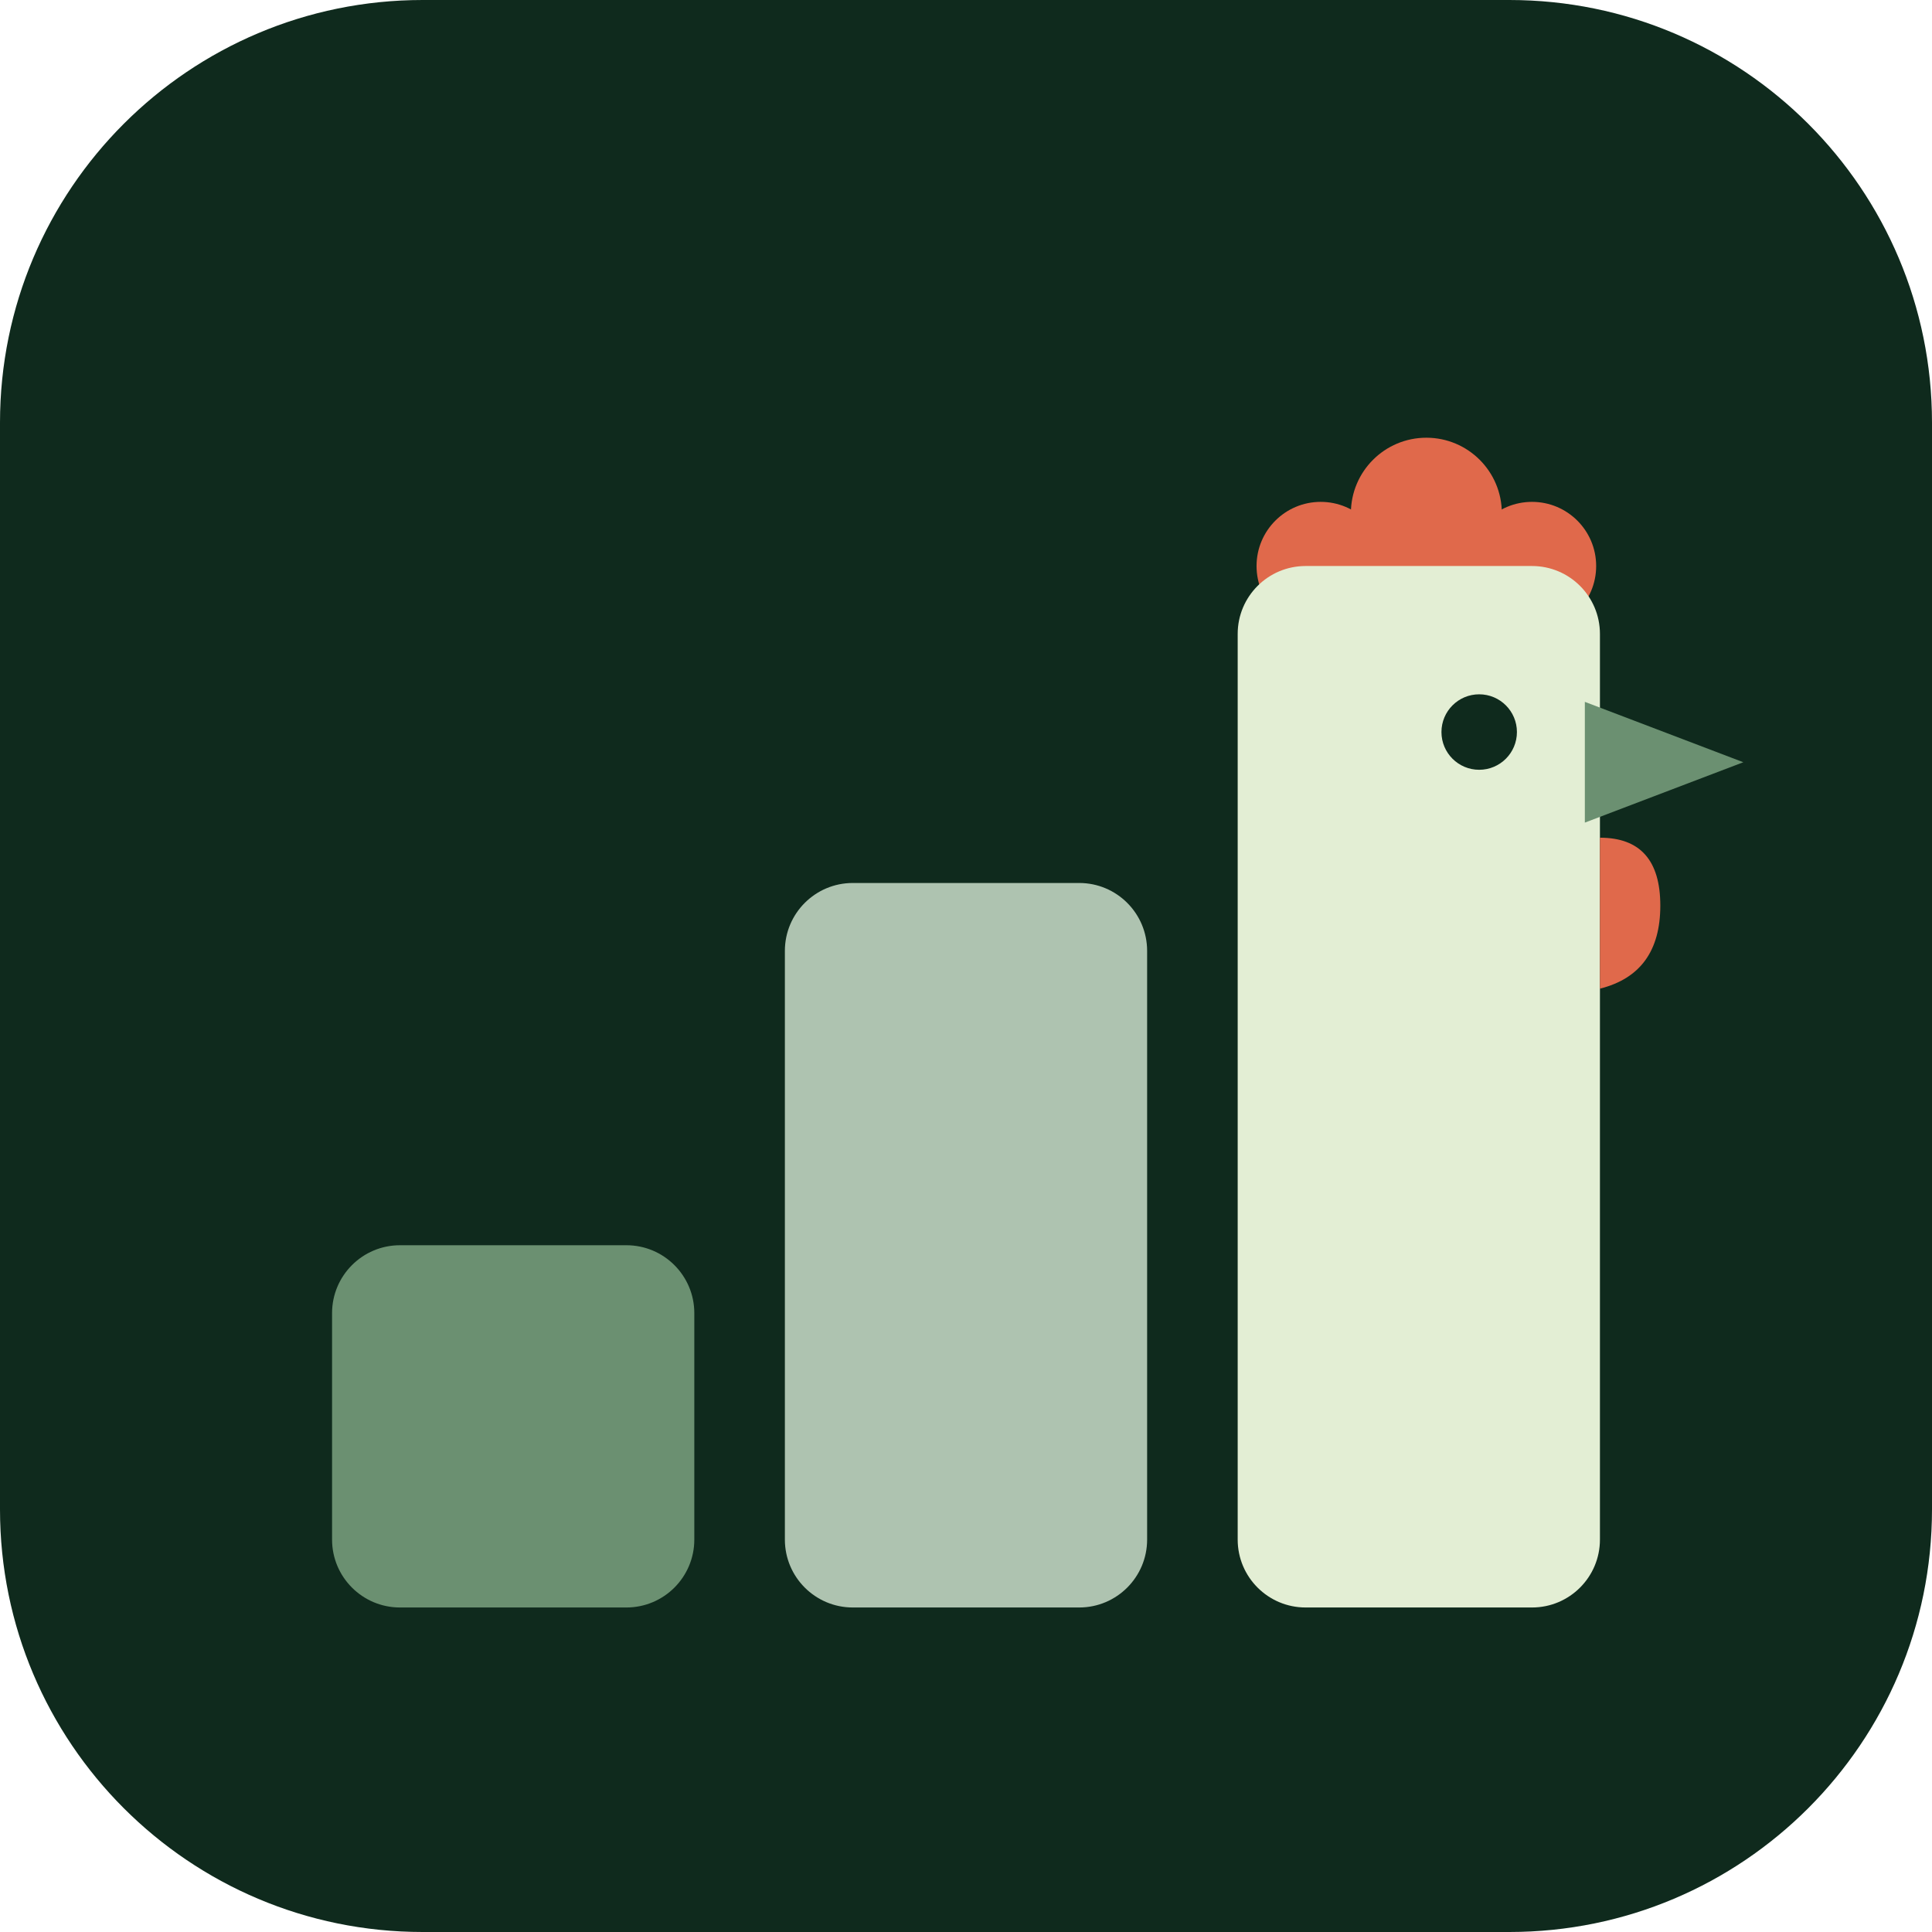
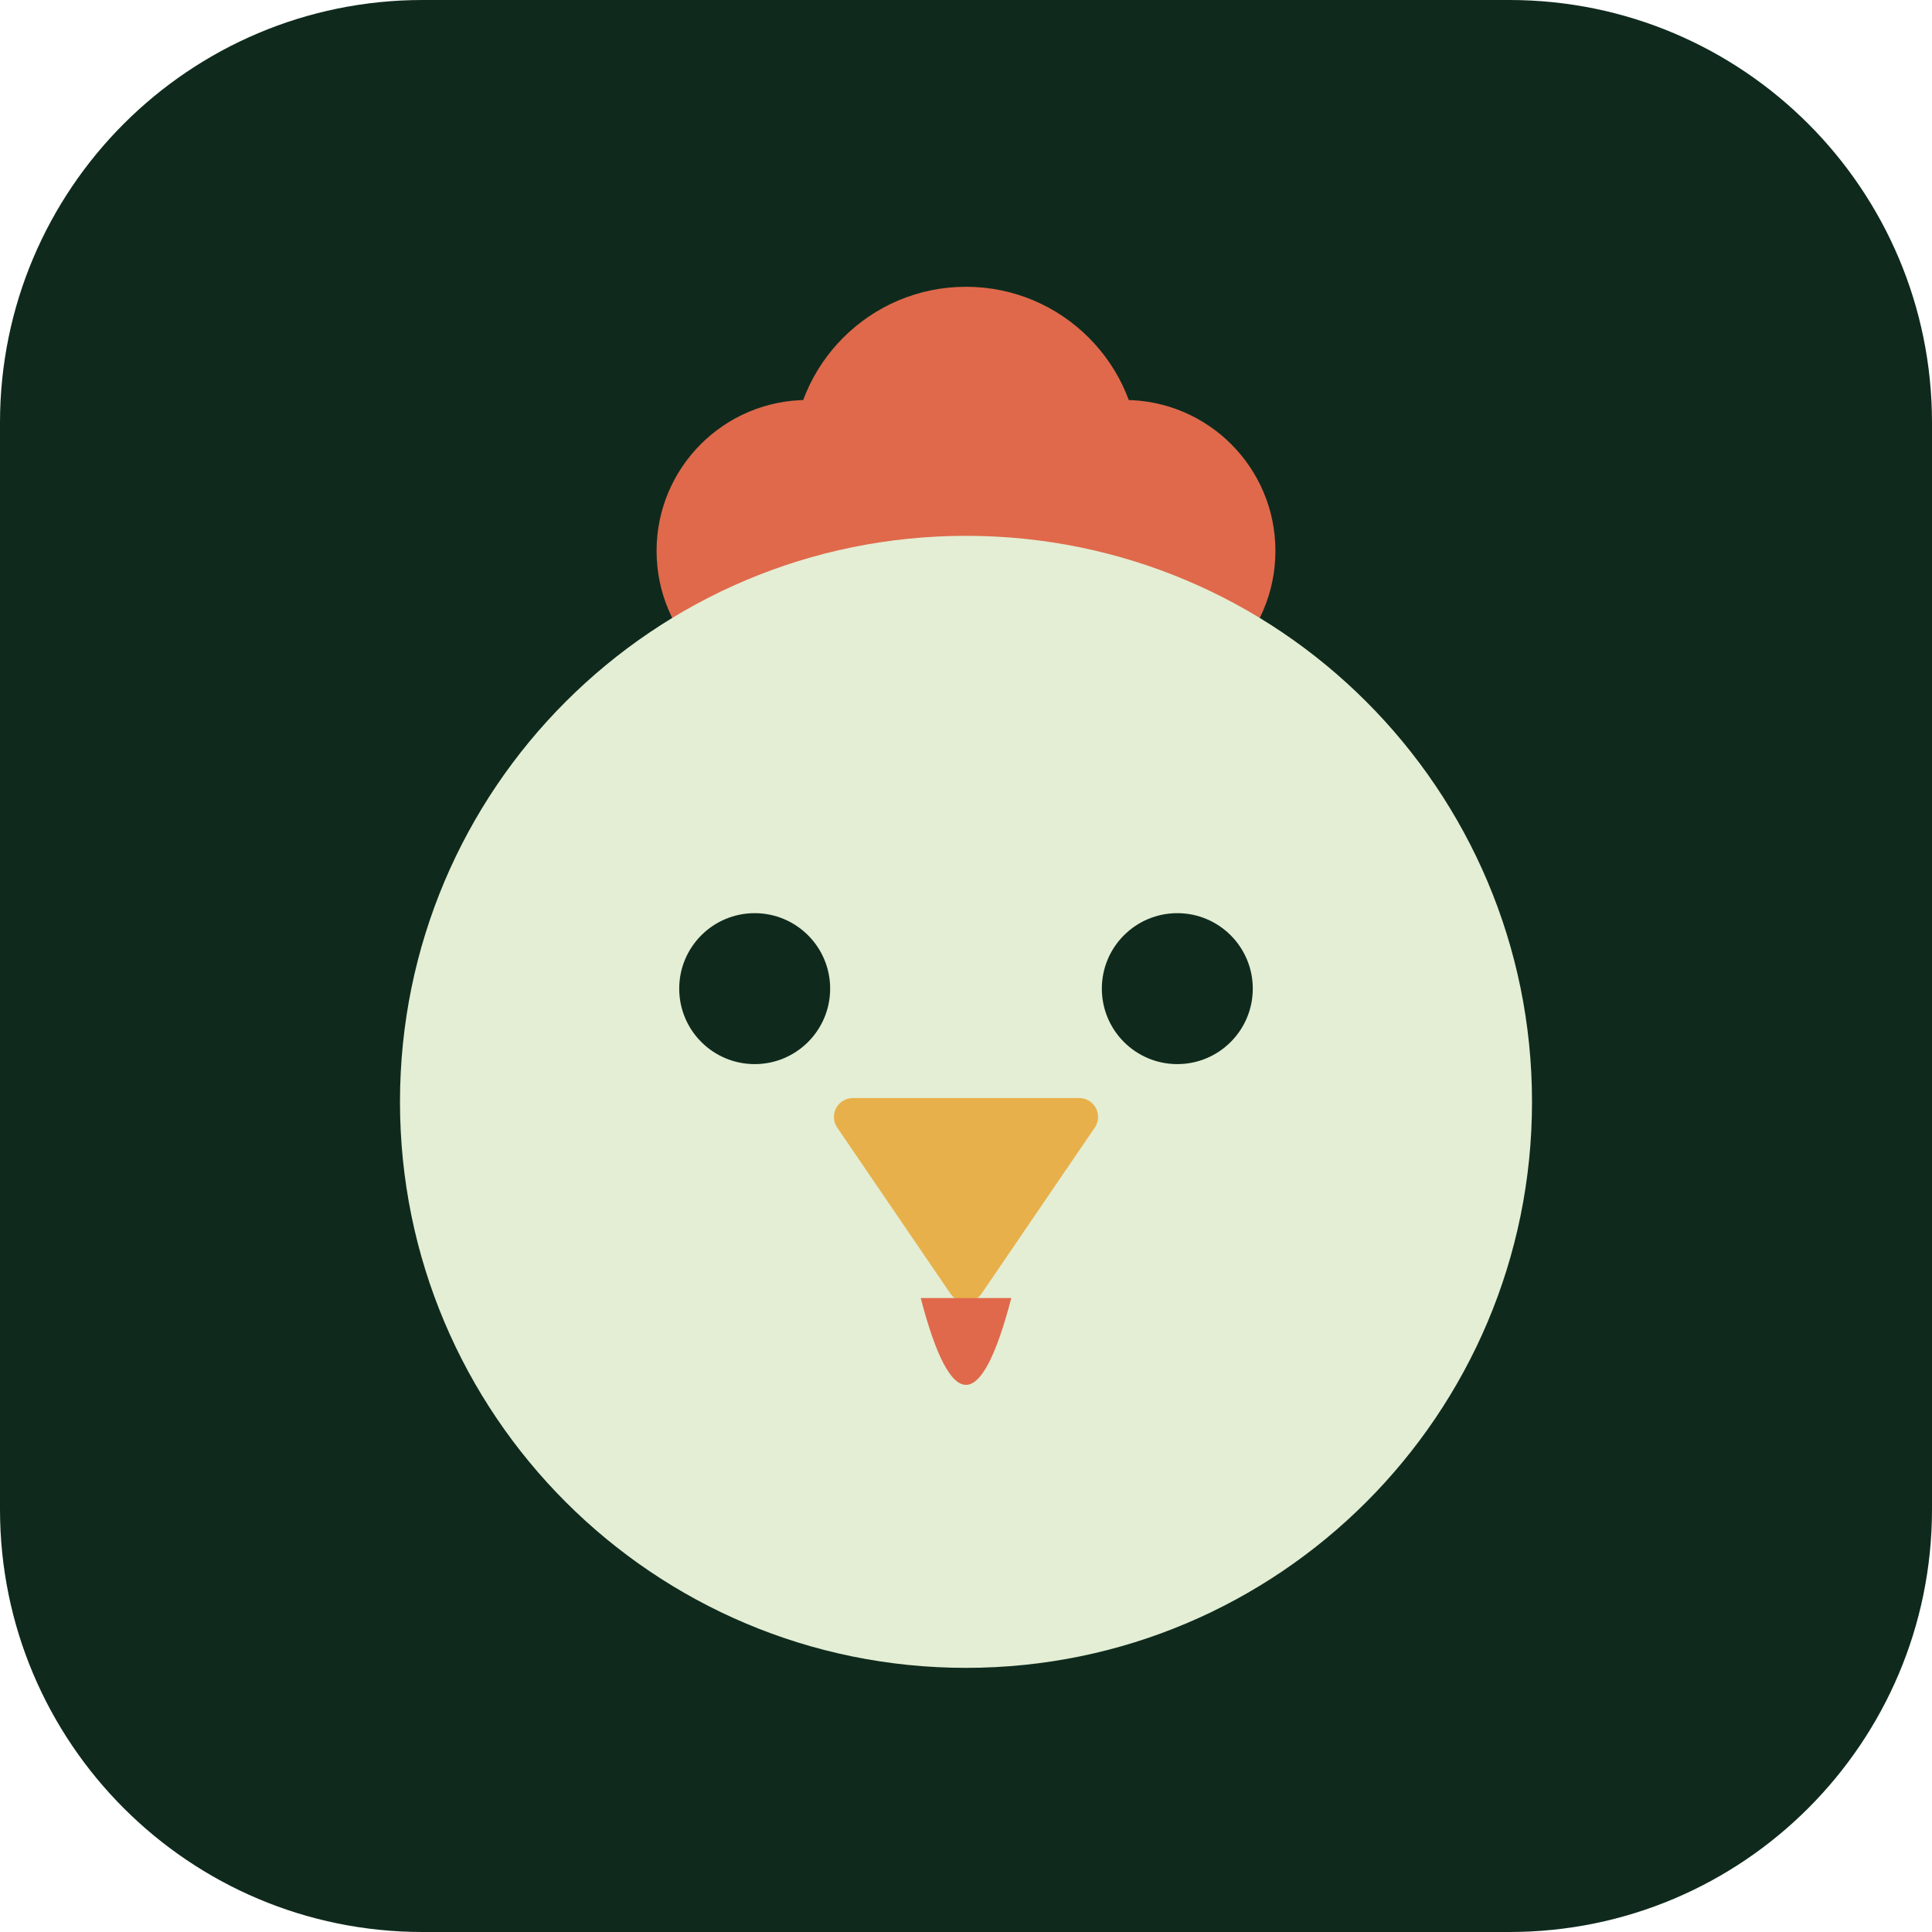
<svg xmlns="http://www.w3.org/2000/svg" viewBox="0 0 512 512">
  <rect width="512" height="512" rx="112" fill="#0F2A1D" />
-   <rect x="88" y="330" width="96" height="96" rx="18" fill="#6B9071" />
-   <rect x="208" y="234" width="96" height="192" rx="18" fill="#AEC3B0" />
-   <circle cx="350" cy="150" r="17" fill="#E0694B" />
-   <circle cx="378" cy="136" r="20" fill="#E0694B" />
-   <circle cx="406" cy="150" r="17" fill="#E0694B" />
-   <rect x="328" y="150" width="96" height="276" rx="18" fill="#E3EED4" />
-   <path d="M420 186 L462 202 L420 218 Z" fill="#6B9071" />
-   <circle cx="392" cy="194" r="10" fill="#0F2A1D" />
-   <path d="M424 222 q16 0 16 18 q0 18-16 22 z" fill="#E0694B" />
+   <circle cx="214" cy="146" r="40" fill="#E0694B" />
+   <circle cx="256" cy="122" r="46" fill="#E0694B" />
+   <circle cx="298" cy="146" r="40" fill="#E0694B" />
+   <circle cx="256" cy="292" r="150" fill="#E3EED4" />
+   <circle cx="200" cy="262" r="20" fill="#0F2A1D" />
+   <circle cx="312" cy="262" r="20" fill="#0F2A1D" />
+   <path d="M226 296 h60 l-30 44 z" fill="#E8B04B" stroke="#E8B04B" stroke-width="10" stroke-linejoin="round" />
+   <path d="M244 344 q12 46 24 0 z" fill="#E0694B" />
</svg>
